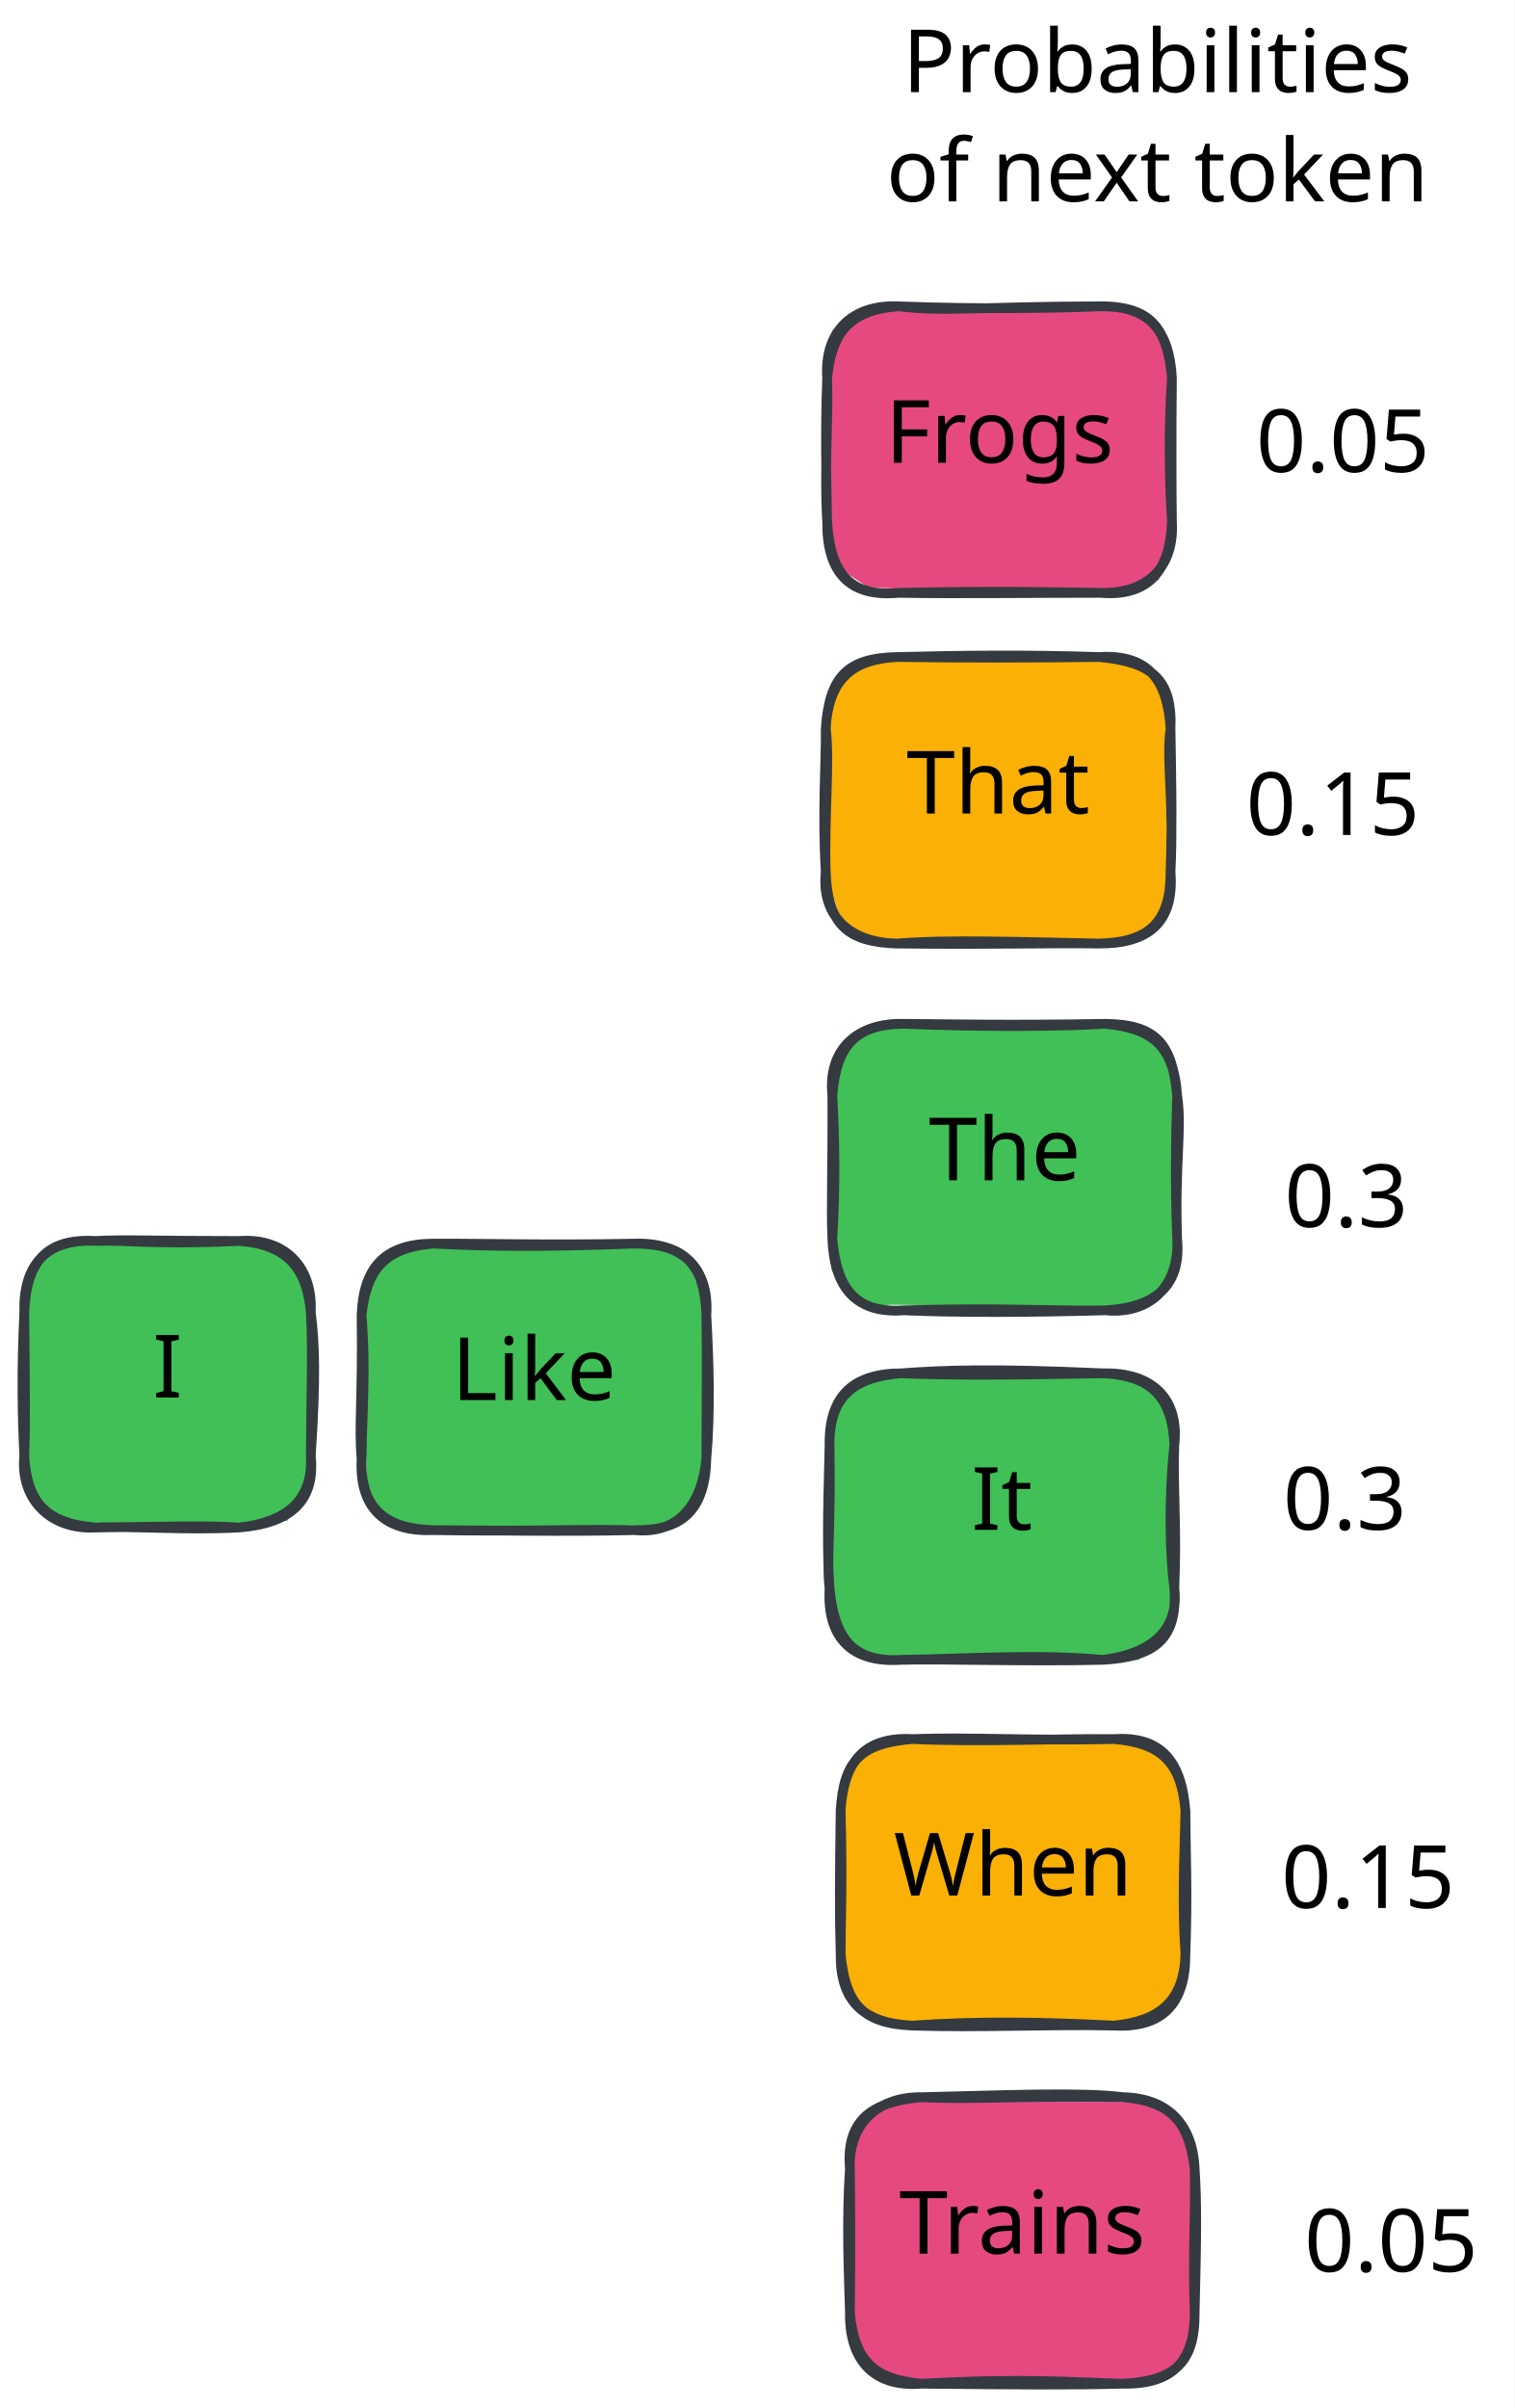
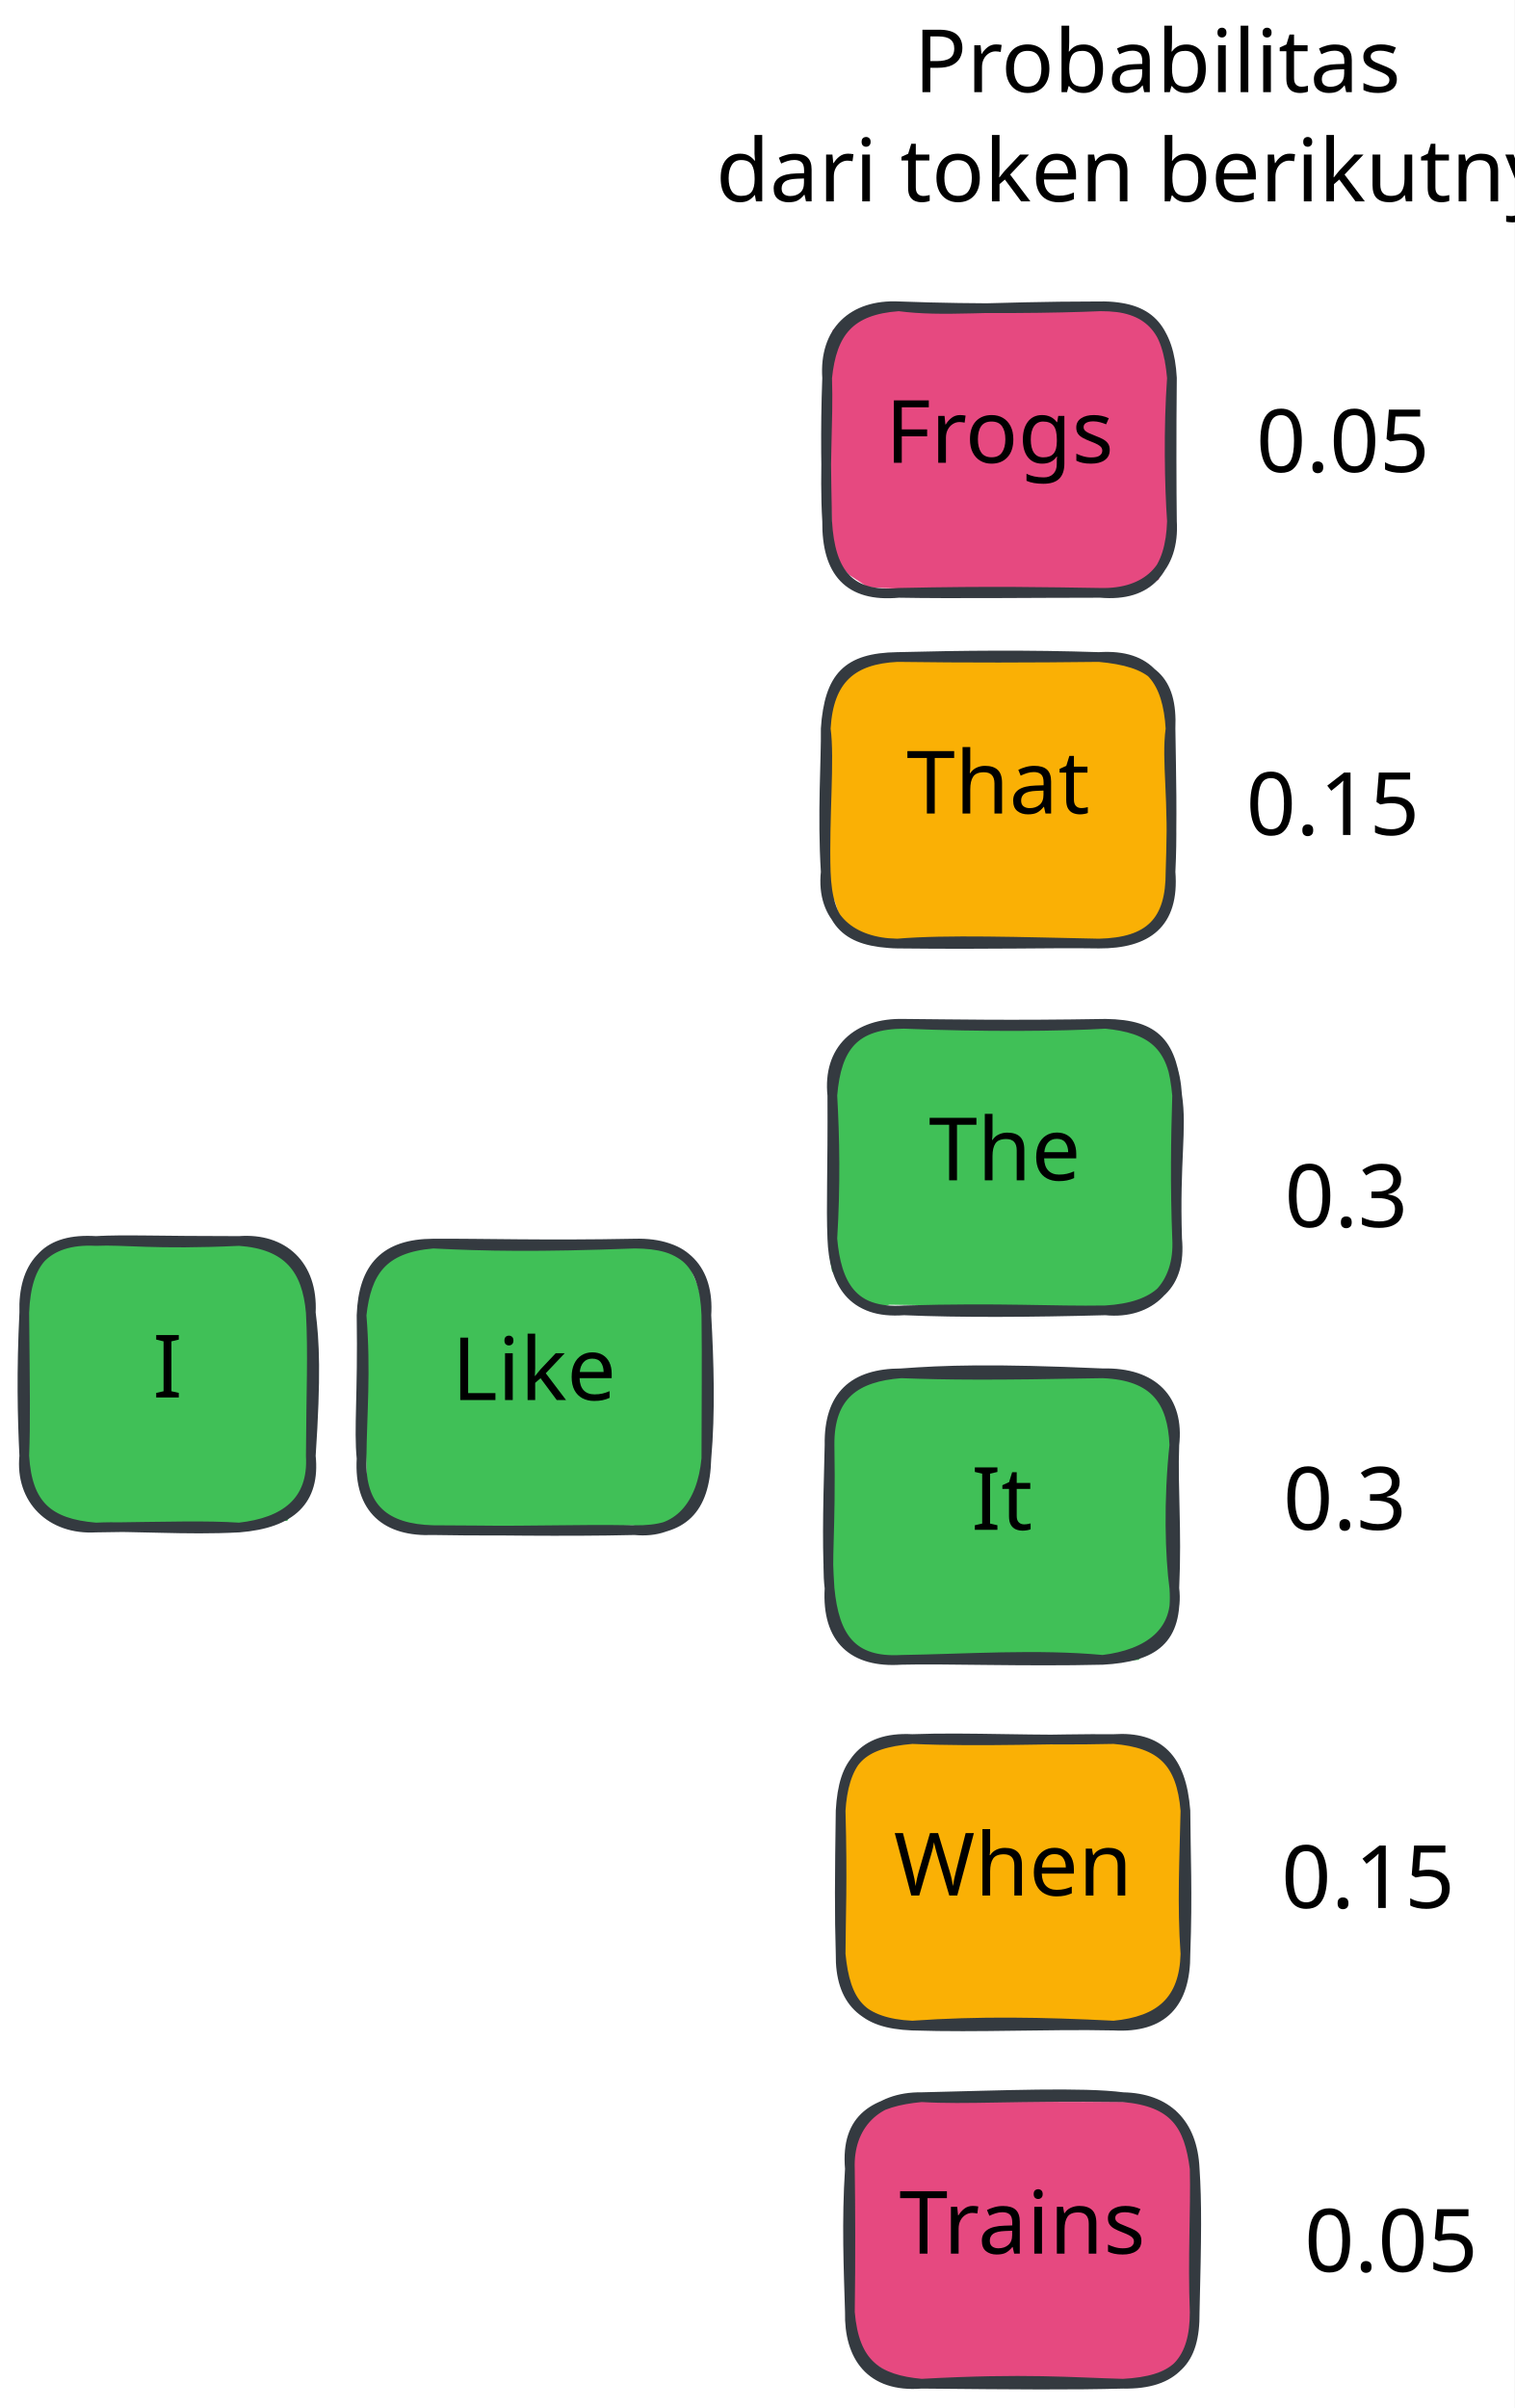
<svg xmlns="http://www.w3.org/2000/svg" version="1.1" viewBox="0 0 623.736 991.629" width="1247.473" height="1983.258">
  <defs>
    <style class="style-fonts">
      @font-face {
        font-family: "Virgil";
        src: url("https://excalidraw.com/Virgil.woff2");
      }
      @font-face {
        font-family: "Cascadia";
        src: url("https://excalidraw.com/Cascadia.woff2");
      }
    </style>
  </defs>
  <rect x="0" y="0" width="623.736" height="991.629" fill="#ffffff" />
  <g stroke-linecap="round" transform="translate(10 511.0421) rotate(0 59 59)">
    <path d="M31.35 -1.99 L97.4 1.16 L105.82 3.08 L113.48 12.57 L114.5 14.65 L117.34 27.59 L116.94 94.23 L112.63 108.39 L108.26 115.31 L100.74 114.56 L90 118.99 L22.7 116.74 L12.79 115.05 L4.09 106.22 L2.35 102.06 L-0.65 89.74 L1.38 28.22 L0.47 17.28 L2.91 13.06 L11.25 5.02 L14.83 1.85 L29.86 0.34" stroke="none" stroke-width="0" fill="#40c057" />
    <path d="M29.5 0 M29.5 0 C41.07 -0.57, 53.27 1.65, 88.5 0 M29.5 0 C41.27 -0.69, 54.8 0.02, 88.5 0 M88.5 0 C106.57 -1.39, 118.98 9.93, 118 29.5 M88.5 0 C108.58 1.42, 116.47 11.62, 118 29.5 M118 29.5 C119.53 41.22, 120.21 55.4, 118 88.5 M118 29.5 C118.91 46.34, 118.13 61.72, 118 88.5 M118 88.5 C119.92 106.73, 110.11 116.27, 88.5 118 M118 88.5 C119.09 107.36, 107.24 115.92, 88.5 118 M88.5 118 C66.21 119.21, 44.56 117.27, 29.5 118 M88.5 118 C74.63 117.13, 61.17 117.58, 29.5 118 M29.5 118 C11 119.12, -1.81 106.5, 0 88.5 M29.5 118 C9.84 116.4, 1.21 108.7, 0 88.5 M0 88.5 C0.53 74.5, 0.3 62.37, 0 29.5 M0 88.5 C-0.8 72.08, -1.19 53.75, 0 29.5 M0 29.5 C0.83 8.01, 9.53 -1.23, 29.5 0 M0 29.5 C-0.6 10.5, 8.51 -1.11, 29.5 0" stroke="#343a40" stroke-width="4" fill="none" />
  </g>
  <g transform="translate(59.19 547.5421) rotate(0 9.809998 22.5)">
    <text x="9.81" y="0" font-family="Virgil, Segoe UI Emoji" font-size="36px" fill="#000000" text-anchor="middle" style="white-space: pre;" direction="ltr" dominant-baseline="text-before-edge">I</text>
  </g>
  <g stroke-linecap="round" transform="translate(148.9075 512.1222) rotate(0 71 59)">
    <path d="M28.14 1.01 L119.52 -0.26 L132.35 5.78 L134.35 7.67 L138.45 17.26 L141.52 29.38 L142.6 94.75 L140.93 100.74 L133.74 110.2 L124.99 117.88 L111.67 116.03 L23.37 119.35 L16.3 116.23 L7.39 110.68 L2.87 103.2 L2.16 96.09 L-0.38 22.59 L5.19 13.1 L7.34 5.61 L14.6 2.26 L30.56 0.73" stroke="none" stroke-width="0" fill="#40c057" />
    <path d="M29.5 0 M29.5 0 C50.18 -0.12, 74.96 0.73, 112.5 0 M29.5 0 C51.09 1.09, 72.25 1.52, 112.5 0 M112.5 0 C133.23 -0.58, 143.25 10.9, 142 29.5 M112.5 0 C132.45 0.1, 141.22 7.63, 142 29.5 M142 29.5 C143.08 48.65, 143.68 69.67, 142 88.5 M142 29.5 C142.25 48.05, 142.01 65.88, 142 88.5 M142 88.5 C141.44 109.89, 132.09 118.31, 112.5 118 M142 88.5 C140.21 107.43, 130.53 119.77, 112.5 118 M112.5 118 C86.58 117.53, 66.05 118.63, 29.5 118 M112.5 118 C82.33 118.71, 51.21 118.02, 29.5 118 M29.5 118 C10.41 118.81, -1.2 109.6, 0 88.5 M29.5 118 C10.02 117.48, -0.65 109.27, 0 88.5 M0 88.5 C0.16 70.56, 1.88 52.46, 0 29.5 M0 88.5 C-1.2 76.21, 0.49 62.79, 0 29.5 M0 29.5 C0.73 9.44, 9.88 0.11, 29.5 0 M0 29.5 C1.98 11.86, 8.36 1.76, 29.5 0" stroke="#343a40" stroke-width="4" fill="none" />
  </g>
  <g transform="translate(186.5716 548.6222) rotate(0 33.33598 22.5)">
    <text x="33.336" y="0" font-family="Virgil, Segoe UI Emoji" font-size="36px" fill="#000000" text-anchor="middle" style="white-space: pre;" direction="ltr" dominant-baseline="text-before-edge">Like</text>
  </g>
  <g stroke-linecap="round" transform="translate(342.7846 421.6068) rotate(0 71 59)">
    <path d="M29.01 1.87 L118 -0.27 L131.3 2.98 L134.63 6.19 L139.33 17.83 L143.13 29.88 L142.39 96.83 L140.06 102.31 L133.55 112.03 L125.44 116.19 L111.76 116.99 L23.59 115.68 L15.08 117.78 L7.49 108.95 L-0.14 101.93 L-1.13 95.8 L-1.48 23.18 L2.88 10.38 L6.97 5.86 L16.29 2.83 L27.88 0.55" stroke="none" stroke-width="0" fill="#40c057" />
    <path d="M29.5 0 M29.5 0 C62.37 1.39, 94.27 1.08, 112.5 0 M29.5 0 C50.93 0.17, 72.2 0.67, 112.5 0 M112.5 0 C130.74 1.81, 140.64 8.19, 142 29.5 M112.5 0 C133.74 0.26, 140.01 8.49, 142 29.5 M142 29.5 C144.13 43.3, 140.97 56.38, 142 88.5 M142 29.5 C141.45 47.08, 141.14 66.86, 142 88.5 M142 88.5 C143.06 107.52, 131.18 119.88, 112.5 118 M142 88.5 C143.76 107.6, 133.57 116.73, 112.5 118 M112.5 118 C81.68 118.84, 52.48 119.01, 29.5 118 M112.5 118 C90.3 118.38, 70.08 116.83, 29.5 118 M29.5 118 C8.2 119.6, 1.65 107.19, 0 88.5 M29.5 118 C7.74 119.52, 0.68 106.4, 0 88.5 M0 88.5 C-0.58 74.39, 0.17 60.9, 0 29.5 M0 88.5 C1.35 66.69, 0.98 46.61, 0 29.5 M0 29.5 C-1.97 10.67, 10.08 -0.51, 29.5 0 M0 29.5 C1.71 9.25, 9.11 0.17, 29.5 0" stroke="#343a40" stroke-width="4" fill="none" />
  </g>
  <g transform="translate(380.5746 458.1068) rotate(0 33.20999 22.5)">
    <text x="33.21" y="0" font-family="Virgil, Segoe UI Emoji" font-size="36px" fill="#000000" text-anchor="middle" style="white-space: pre;" direction="ltr" dominant-baseline="text-before-edge">The</text>
  </g>
  <g stroke-linecap="round" transform="translate(341.6354 565.5381) rotate(0 71 59)">
    <path d="M27.58 0.69 L120.83 1.08 L129.82 6.03 L133.69 6.76 L142.16 17.84 L142.37 30.76 L141.29 96.75 L139.8 101.34 L134.65 109.11 L127.32 118.03 L114.44 118.83 L23.5 117.9 L14.96 114.41 L8.51 112.06 L3.73 101.86 L0.19 97.32 L-0.77 21.47 L4.78 10.92 L6.42 8.17 L17.03 0.12 L27.94 -0.78" stroke="none" stroke-width="0" fill="#40c057" />
    <path d="M29.5 0 M29.5 0 C47.12 -1.29, 66.51 -2.06, 112.5 0 M29.5 0 C48.79 0.72, 66.85 0.88, 112.5 0 M112.5 0 C134.16 0.86, 141.26 11.66, 142 29.5 M112.5 0 C133.43 -0.5, 144.13 10.92, 142 29.5 M142 29.5 C139.55 52.43, 140.2 75.18, 142 88.5 M142 29.5 C141.33 47.19, 143.11 63.9, 142 88.5 M142 88.5 C143.44 109.61, 133.84 116.84, 112.5 118 M142 88.5 C144.18 106.57, 131.23 115.76, 112.5 118 M112.5 118 C85.4 115.5, 56.64 117.58, 29.5 118 M112.5 118 C80.18 118.77, 47.04 117.52, 29.5 118 M29.5 118 C9.94 119.32, -1.24 109.73, 0 88.5 M29.5 118 C9.06 119.16, 1.93 108.52, 0 88.5 M0 88.5 C-1.36 77.51, 0.62 65.4, 0 29.5 M0 88.5 C-0.98 74.14, -0.83 60.15, 0 29.5 M0 29.5 C-0.19 8.74, 11.09 1.41, 29.5 0 M0 29.5 C-0.31 9.23, 9.79 0.05, 29.5 0" stroke="#343a40" stroke-width="4" fill="none" />
  </g>
  <g transform="translate(392.6554 602.0381) rotate(0 19.98 22.5)">
    <text x="19.98" y="0" font-family="Virgil, Segoe UI Emoji" font-size="36px" fill="#000000" text-anchor="middle" style="white-space: pre;" direction="ltr" dominant-baseline="text-before-edge">It</text>
  </g>
  <g stroke-linecap="round" transform="translate(346.202 716.1513) rotate(0 71 59)">
    <path d="M29.83 -0.77 L121.35 0.01 L131.8 5.75 L132.69 5.61 L138.9 15.95 L143.33 27.97 L143.24 96.66 L142.15 101.5 L135.74 109.35 L124.51 114.86 L112.15 117.99 L21.06 117.11 L18.38 116.1 L6.09 110.34 L1.6 99.6 L1.67 97.29 L0.06 23.67 L4.28 12.02 L6.49 7.06 L17.01 1.59 L31.4 -0.23" stroke="none" stroke-width="0" fill="#fab005" />
    <path d="M29.5 0 M29.5 0 C53.46 -0.89, 79.14 0.8, 112.5 0 M29.5 0 C58.13 1.27, 88.14 -0.2, 112.5 0 M112.5 0 C131.96 1.63, 140.35 9.44, 142 29.5 M112.5 0 C131.1 -1.21, 140.33 8, 142 29.5 M142 29.5 C141.58 49.21, 140.56 68.06, 142 88.5 M142 29.5 C142.08 47.29, 142.94 63.44, 142 88.5 M142 88.5 C142.11 108.88, 132.65 119.13, 112.5 118 M142 88.5 C141.48 107.65, 131.6 116.17, 112.5 118 M112.5 118 C83.37 116.53, 56.97 116.05, 29.5 118 M112.5 118 C85.06 117.41, 57.22 118.91, 29.5 118 M29.5 118 C8.54 117.13, 1.96 108.61, 0 88.5 M29.5 118 C9.11 117.09, -0.27 107.71, 0 88.5 M0 88.5 C0.06 72.99, 0.82 59.2, 0 29.5 M0 88.5 C-0.5 72.14, -0.39 56.76, 0 29.5 M0 29.5 C1.23 8.61, 8.49 1.79, 29.5 0 M0 29.5 C1.14 11.23, 8.23 -1.13, 29.5 0" stroke="#343a40" stroke-width="4" fill="none" />
  </g>
  <g transform="translate(376.63 752.6513) rotate(0 40.57198 22.5)">
    <text x="40.572" y="0" font-family="Virgil, Segoe UI Emoji" font-size="36px" fill="#000000" text-anchor="middle" style="white-space: pre;" direction="ltr" dominant-baseline="text-before-edge">When</text>
  </g>
  <g stroke-linecap="round" transform="translate(340.0646 270.5644) rotate(0 71 59)">
    <path d="M28.86 0.6 L120.92 -0.38 L129.22 2.94 L133.32 7.82 L141.92 17.32 L141.71 27.86 L141.76 94.02 L141.62 101.14 L135.27 112.04 L126 115.35 L110.79 118.91 L22.05 118.68 L15.72 117.79 L7.52 112.38 L3.66 100.32 L-1.12 94.42 L0.24 23.43 L5.97 10.15 L6.51 5.7 L16.15 2.01 L30.22 -0.98" stroke="none" stroke-width="0" fill="#fab005" />
    <path d="M29.5 0 M29.5 0 C58.25 0.39, 84.2 0.33, 112.5 0 M29.5 0 C56.01 -0.69, 83.85 -0.96, 112.5 0 M112.5 0 C133.49 -1.39, 140.85 10.38, 142 29.5 M112.5 0 C134.27 1.98, 142.88 9.06, 142 29.5 M142 29.5 C140.13 43.15, 143.5 58.04, 142 88.5 M142 29.5 C142.26 48.13, 142.82 65.21, 142 88.5 M142 88.5 C143.71 109.99, 132.21 118.08, 112.5 118 M142 88.5 C142.07 108.78, 133.54 117.54, 112.5 118 M112.5 118 C80.27 117.35, 49.62 116.27, 29.5 118 M112.5 118 C91.16 117.67, 71.26 118.45, 29.5 118 M29.5 118 C8.83 117.42, 0.79 110.11, 0 88.5 M29.5 118 C11.05 117.76, -2.05 107.62, 0 88.5 M0 88.5 C-0.7 66.48, 1.75 41.8, 0 29.5 M0 88.5 C-1.48 64.63, 0.18 42.04, 0 29.5 M0 29.5 C1.48 8.1, 8.83 0.32, 29.5 0 M0 29.5 C1.17 9, 11 0.92, 29.5 0" stroke="#343a40" stroke-width="4" fill="none" />
  </g>
  <g transform="translate(365.5246 307.0644) rotate(0 45.53999 22.5)">
    <text x="45.54" y="0" font-family="Virgil, Segoe UI Emoji" font-size="36px" fill="#000000" text-anchor="middle" style="white-space: pre;" direction="ltr" dominant-baseline="text-before-edge">That</text>
  </g>
  <g stroke-linecap="round" transform="translate(350.0143 863.6292) rotate(0 71 59)">
    <path d="M29.25 1.86 L118.29 1.93 L129.4 2.88 L134.2 5.68 L138.85 17.75 L140.89 28.48 L141.58 94.08 L142.07 102.1 L135.28 110.22 L124.83 114.55 L113.42 119.03 L24.53 116.37 L18.56 115.04 L9.07 109.16 L1.48 103.21 L-0.9 97.22 L-1.06 23.82 L2.58 10.27 L9.16 8.8 L15.06 1.07 L31.05 1.38" stroke="none" stroke-width="0" fill="#e64980" />
    <path d="M29.5 0 M29.5 0 C62.98 -0.79, 95.84 -2.18, 112.5 0 M29.5 0 C48.41 1.12, 66.46 -0.59, 112.5 0 M112.5 0 C130.41 0.37, 141.15 10.58, 142 29.5 M112.5 0 C133.76 1.89, 139.72 11.51, 142 29.5 M142 29.5 C142.41 46.63, 141.12 66.33, 142 88.5 M142 29.5 C142.92 43.19, 142.79 56.92, 142 88.5 M142 88.5 C142.24 109.59, 133.52 116.85, 112.5 118 M142 88.5 C142.06 107.77, 133.85 118.41, 112.5 118 M112.5 118 C91.2 117.45, 72.42 115.63, 29.5 118 M112.5 118 C90.93 118.57, 70.02 118.39, 29.5 118 M29.5 118 C11.47 116.31, 1.8 110.04, 0 88.5 M29.5 118 C8.36 119.7, -0.4 106.62, 0 88.5 M0 88.5 C-0.52 71.23, -1.41 50.93, 0 29.5 M0 88.5 C0.33 66.14, 0.22 45.18, 0 29.5 M0 29.5 C-0.69 11.61, 10.89 -0.25, 29.5 0 M0 29.5 C-1.87 8.11, 10.65 1.78, 29.5 0" stroke="#343a40" stroke-width="4" fill="none" />
  </g>
  <g transform="translate(364.6743 900.1292) rotate(0 56.33998 22.5)">
    <text x="56.34" y="0" font-family="Virgil, Segoe UI Emoji" font-size="36px" fill="#000000" text-anchor="middle" style="white-space: pre;" direction="ltr" dominant-baseline="text-before-edge">Trains</text>
  </g>
  <g stroke-linecap="round" transform="translate(340.6479 126.1399) rotate(0 71 59)">
    <path d="M30.91 -0.88 L119.41 -0.81 L129.59 5.68 L135.47 6.37 L138.18 16.49 L140.64 30.36 L141.86 94.33 L138.87 99.51 L136.6 112.61 L124.57 116.4 L111.22 119.22 L23.46 116.05 L16.69 115.63 L8.9 110.48 L1.25 101.71 L2.01 96.36 L0.19 24.56 L2.33 9.69 L7.33 6.87 L16.03 3.47 L30.22 -1.43" stroke="none" stroke-width="0" fill="#e64980" />
    <path d="M29.5 0 M29.5 0 C48.16 2.39, 63.81 0.04, 112.5 0 M29.5 0 C62.9 1.27, 94.9 0.78, 112.5 0 M112.5 0 C132.78 -0.04, 140.1 8.37, 142 29.5 M112.5 0 C132.42 -0.31, 140.93 9.72, 142 29.5 M142 29.5 C140.5 50.35, 140.99 73.89, 142 88.5 M142 29.5 C141.76 53.41, 141.84 75.22, 142 88.5 M142 88.5 C143.2 107.74, 131.51 118.49, 112.5 118 M142 88.5 C141.38 108.41, 132.81 119.74, 112.5 118 M112.5 118 C90.76 117.68, 68.19 117.16, 29.5 118 M112.5 118 C82.95 118.01, 51.88 118.41, 29.5 118 M29.5 118 C9.29 119.87, 1.25 109.94, 0 88.5 M29.5 118 C8.78 119.97, -0.22 109.28, 0 88.5 M0 88.5 C-1.27 67.75, 0.63 46.96, 0 29.5 M0 88.5 C-0.36 69.8, -0.84 51.52, 0 29.5 M0 29.5 C-1.32 10.32, 10.45 -0.9, 29.5 0 M0 29.5 C1.94 10.69, 9.3 1.44, 29.5 0" stroke="#343a40" stroke-width="4" fill="none" />
  </g>
  <g transform="translate(364.8119 162.6399) rotate(0 46.83598 22.5)">
    <text x="46.836" y="0" font-family="Virgil, Segoe UI Emoji" font-size="36px" fill="#000000" text-anchor="middle" style="white-space: pre;" direction="ltr" dominant-baseline="text-before-edge">Frogs</text>
  </g>
  <g transform="translate(354.2268 10) rotate(0 122.418 45)">
-     <text x="122.418" y="0" font-family="Virgil, Segoe UI Emoji" font-size="36px" fill="#000000" text-anchor="middle" style="white-space: pre;" direction="ltr" dominant-baseline="text-before-edge">Probabilities</text>
-     <text x="122.418" y="45" font-family="Virgil, Segoe UI Emoji" font-size="36px" fill="#000000" text-anchor="middle" style="white-space: pre;" direction="ltr" dominant-baseline="text-before-edge">of next token</text>
+     <text x="122.418" y="0" font-family="Virgil, Segoe UI Emoji" font-size="36px" fill="#000000" text-anchor="middle" style="white-space: pre;" direction="ltr" dominant-baseline="text-before-edge">Probabilitas</text>
+     <text x="122.418" y="45" font-family="Virgil, Segoe UI Emoji" font-size="36px" fill="#000000" text-anchor="middle" style="white-space: pre;" direction="ltr" dominant-baseline="text-before-edge">dari token berikutnya</text>
  </g>
  <g transform="translate(532.0884 907.5358) rotate(0 40.82398 22.5)">
    <text x="40.824" y="0" font-family="Virgil, Segoe UI Emoji" font-size="36px" fill="#000000" text-anchor="middle" style="white-space: pre;" direction="ltr" dominant-baseline="text-before-edge">0.05</text>
  </g>
  <g transform="translate(524.2741 601.9887) rotate(0 29.57399 22.5)">
    <text x="29.574" y="0" font-family="Virgil, Segoe UI Emoji" font-size="36px" fill="#000000" text-anchor="middle" style="white-space: pre;" direction="ltr" dominant-baseline="text-before-edge">0.3</text>
  </g>
  <g transform="translate(524.876 477.3561) rotate(0 29.57399 22.5)">
    <text x="29.574" y="0" font-family="Virgil, Segoe UI Emoji" font-size="36px" fill="#000000" text-anchor="middle" style="white-space: pre;" direction="ltr" dominant-baseline="text-before-edge">0.3</text>
  </g>
  <g transform="translate(515.5685 315.903) rotate(0 33.31799 22.5)">
    <text x="33.318" y="0" font-family="Virgil, Segoe UI Emoji" font-size="36px" fill="#000000" text-anchor="middle" style="white-space: pre;" direction="ltr" dominant-baseline="text-before-edge">0.15</text>
  </g>
  <g transform="translate(530.0816 757.7882) rotate(0 33.31799 22.5)">
    <text x="33.318" y="0" font-family="Virgil, Segoe UI Emoji" font-size="36px" fill="#000000" text-anchor="middle" style="white-space: pre;" direction="ltr" dominant-baseline="text-before-edge">0.15</text>
  </g>
  <g transform="translate(512.1975 166.4355) rotate(0 40.82398 22.5)">
    <text x="40.824" y="0" font-family="Virgil, Segoe UI Emoji" font-size="36px" fill="#000000" text-anchor="middle" style="white-space: pre;" direction="ltr" dominant-baseline="text-before-edge">0.05</text>
  </g>
</svg>
